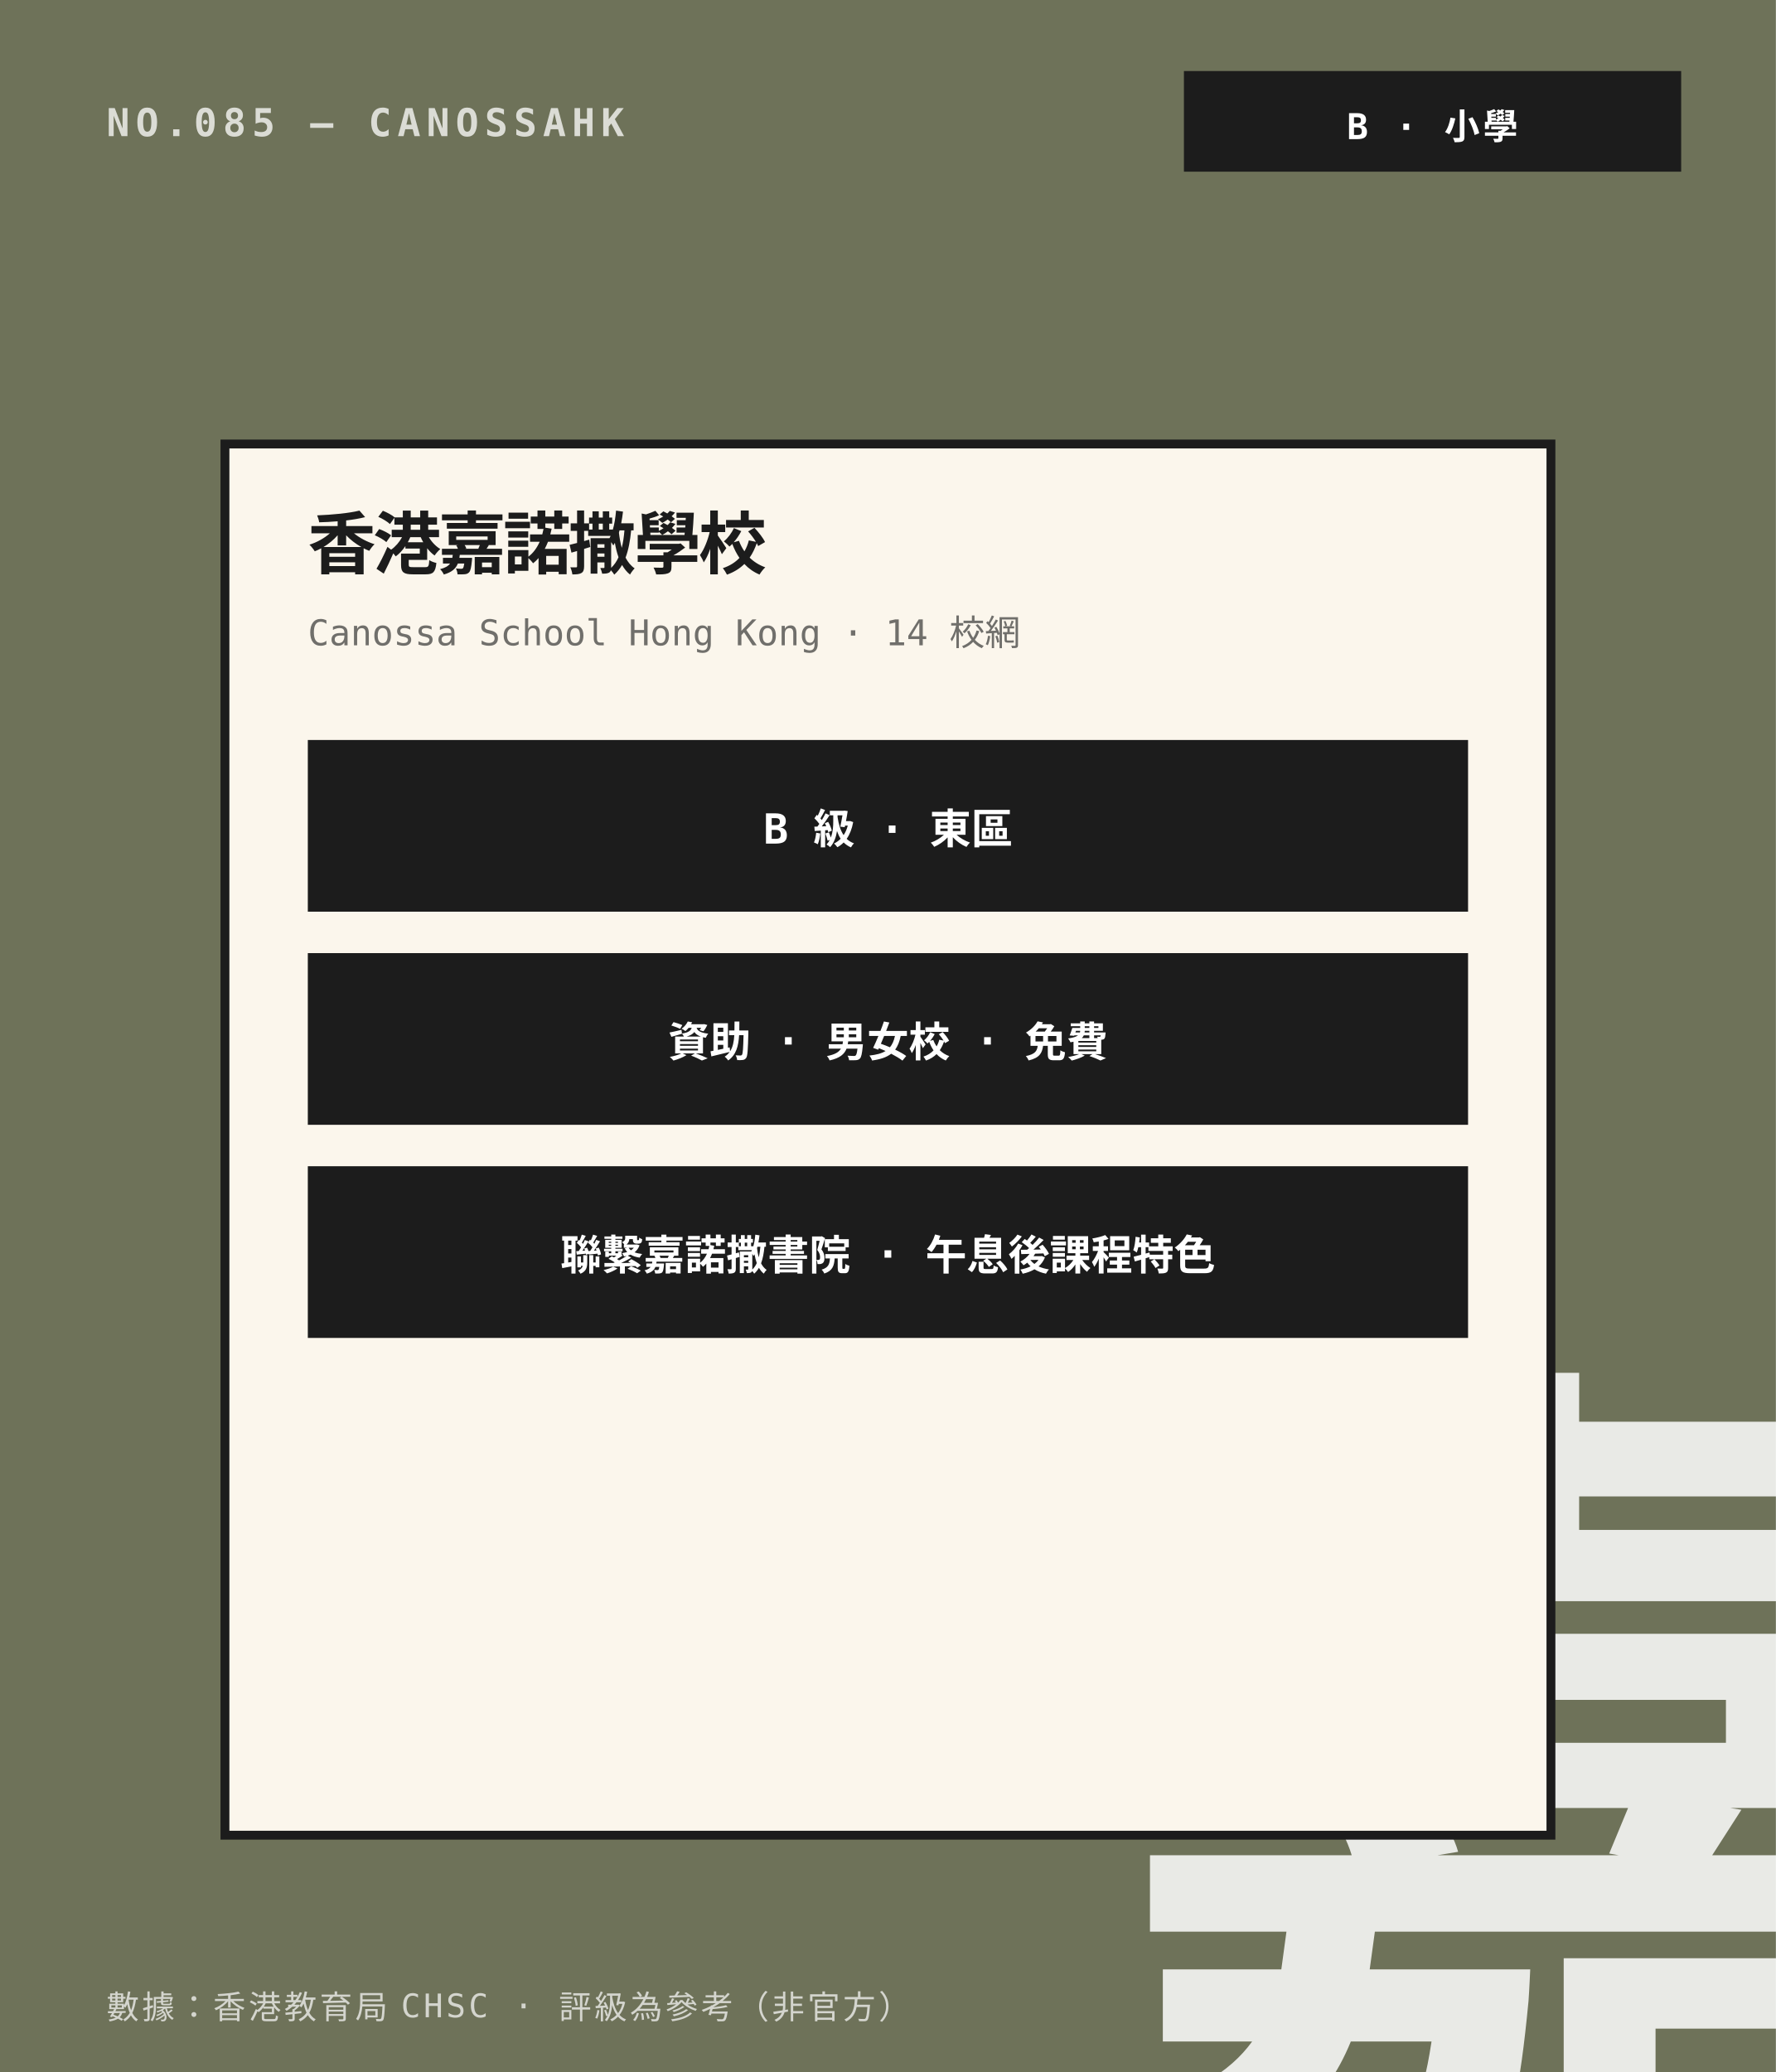
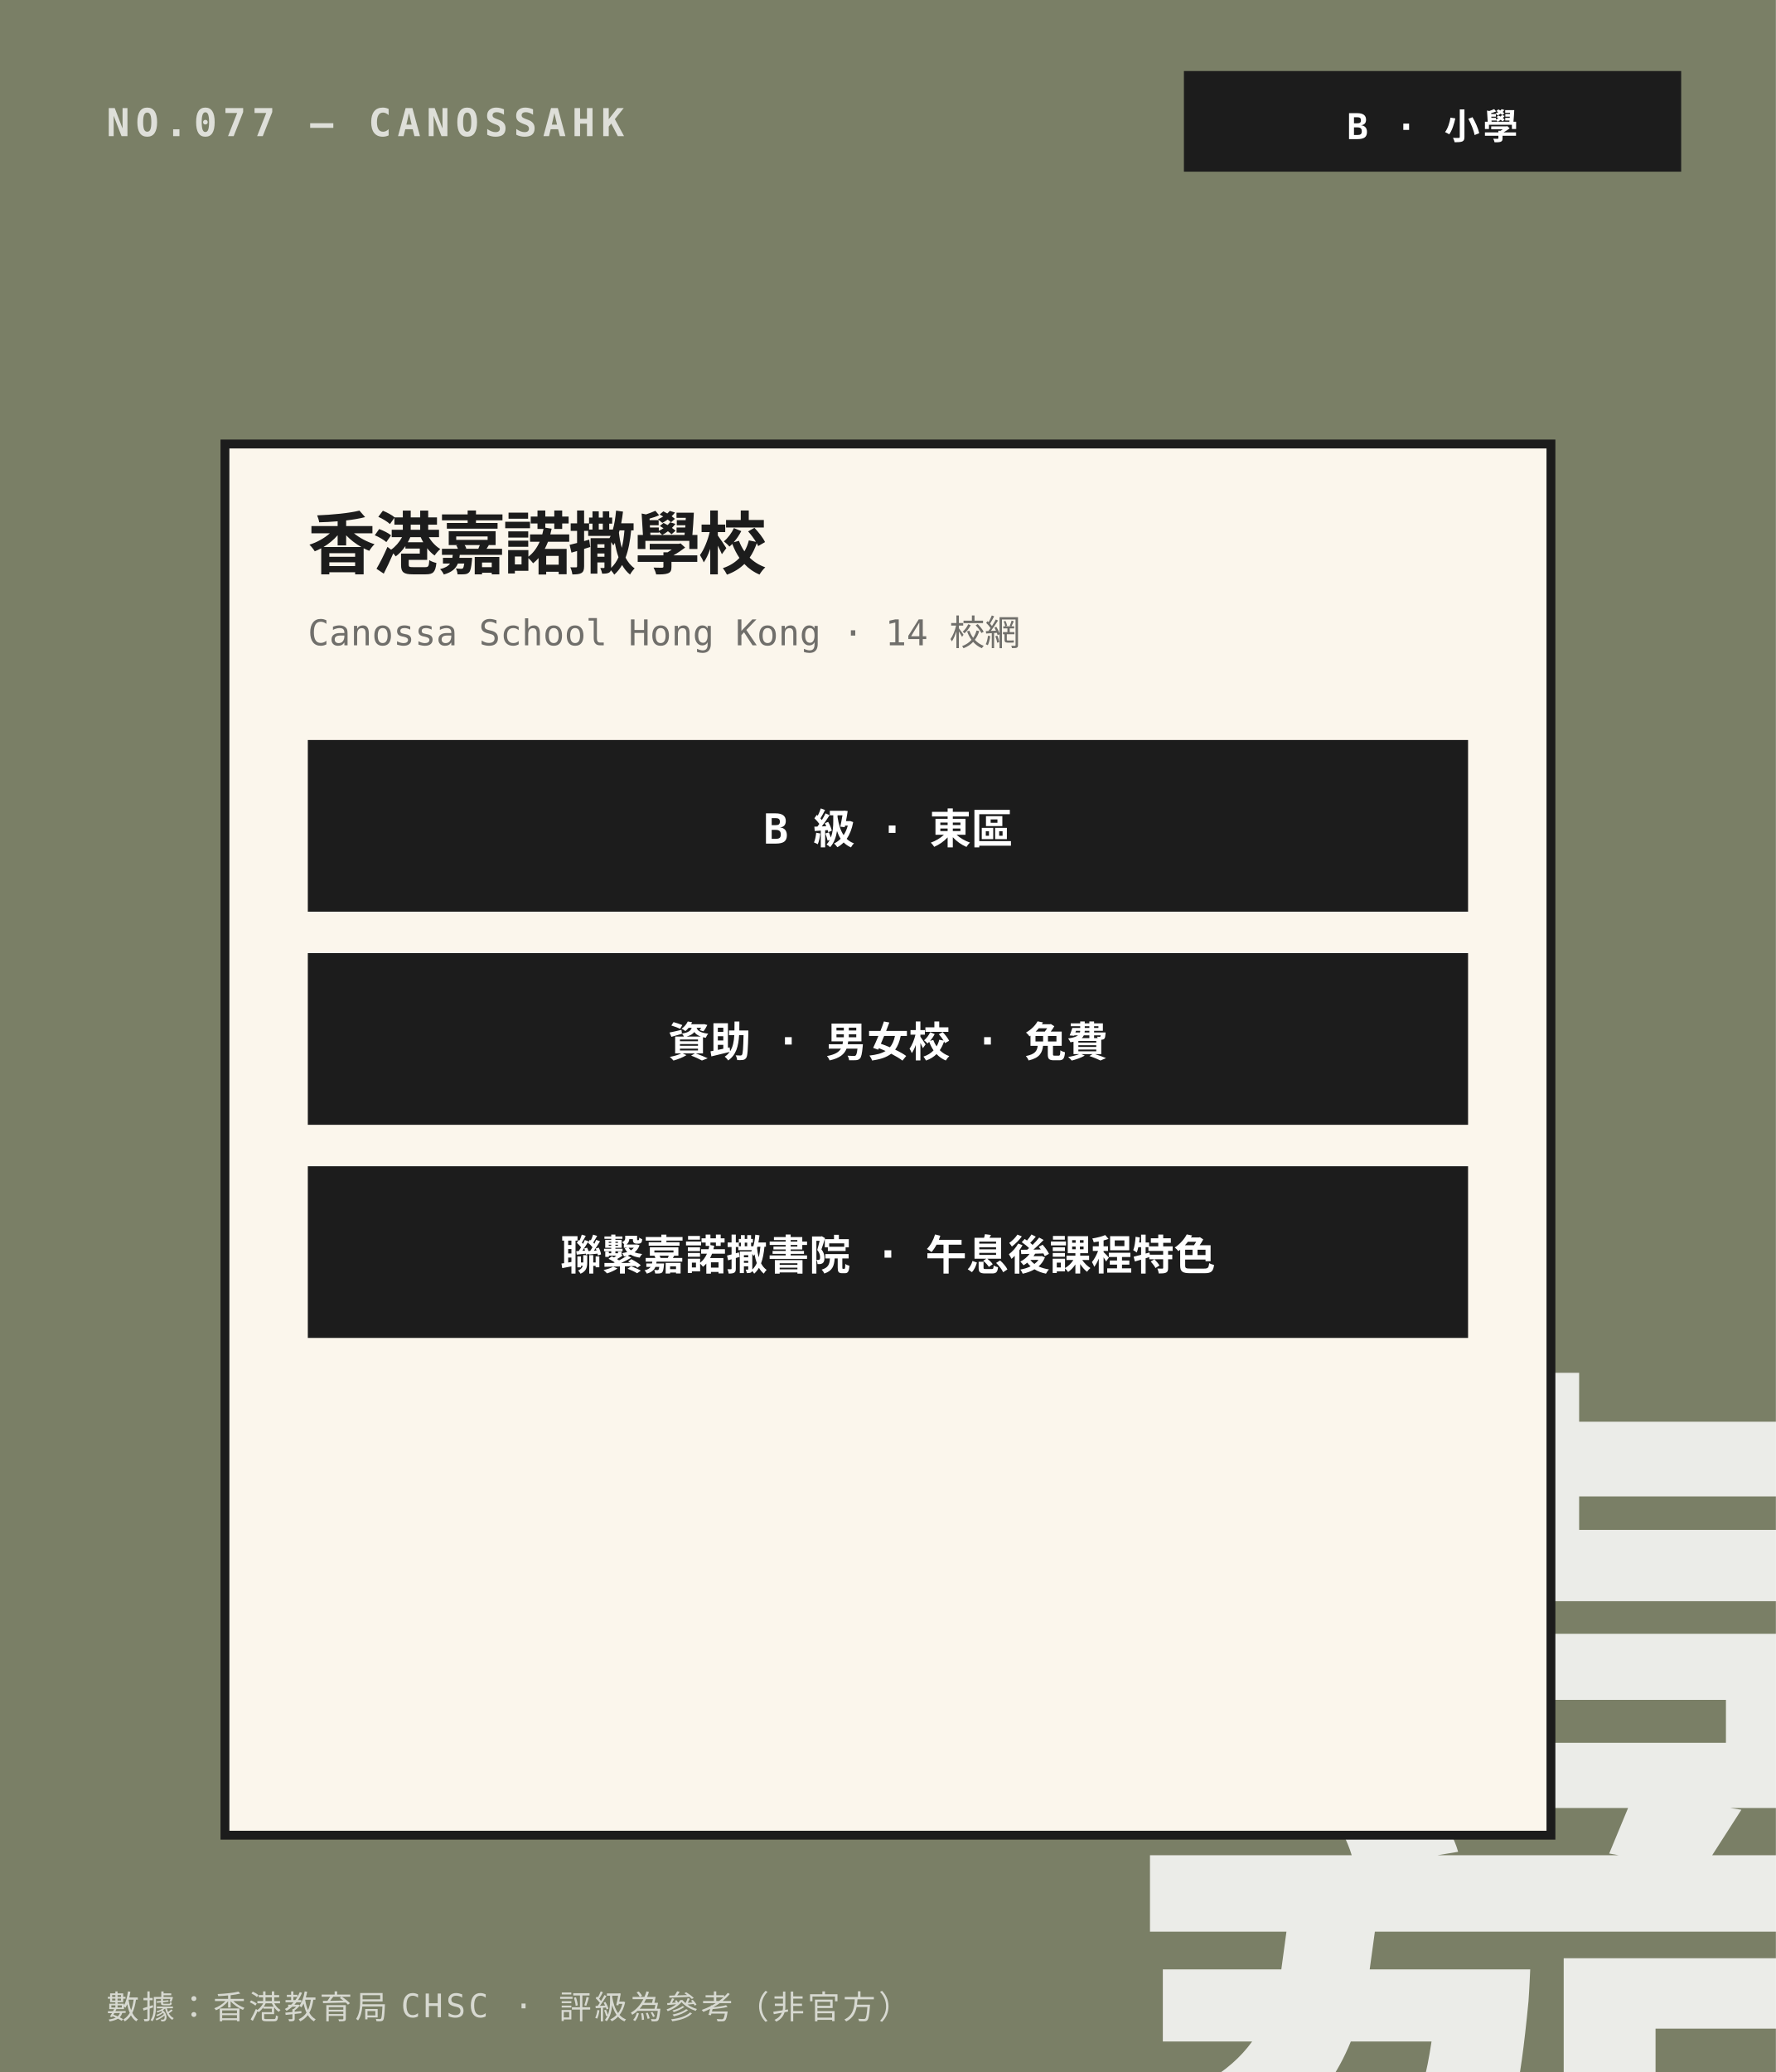
<svg xmlns="http://www.w3.org/2000/svg" width="600" height="700" viewBox="0 0 600 700">
-   <rect width="600" height="700" fill="#6E7259" />
+   <rect width="600" height="700" fill="#7A7F66" />
  <rect x="400" y="24" width="168" height="34" fill="#1C1C1C" />
  <text x="484" y="47" text-anchor="middle" font-family="ui-monospace, Menlo, monospace" font-size="12" font-weight="800" fill="#FFFFFF" letter-spacing="1">B · 小學</text>
  <text x="372" y="710" font-family="Georgia, 'Times New Roman', serif" font-size="290" font-weight="800" fill="rgba(255,255,255,.85)" letter-spacing="-16">嘉</text>
-   <text x="36" y="46" font-family="ui-monospace, Menlo, monospace" font-size="13" font-weight="600" fill="rgba(255,255,255,.75)" letter-spacing="2">NO.085 — CANOSSAHK</text>
+   <text x="36" y="46" font-family="ui-monospace, Menlo, monospace" font-size="13" font-weight="600" fill="rgba(255,255,255,.75)" letter-spacing="2">NO.077 — CANOSSAHK</text>
  <rect x="76" y="150" width="448" height="470" fill="#FBF6EC" stroke="#1C1C1C" stroke-width="3" />
  <text x="104" y="192" font-family="Georgia, 'Times New Roman', serif" font-size="23" font-weight="800" fill="#1C1C1C" letter-spacing="-1">香港嘉諾撒學校</text>
  <text x="104" y="218" font-family="ui-monospace, Menlo, monospace" font-size="12" fill="rgba(28,28,28,.62)">Canossa School Hong Kong · 14 校網</text>
  <rect x="104" y="250" width="392" height="58" fill="#1C1C1C" />
  <text x="300" y="285" text-anchor="middle" font-family="ui-monospace, Menlo, monospace" font-size="14" font-weight="800" fill="#FFFFFF">B 級 · 東區</text>
  <rect x="104" y="322" width="392" height="58" fill="#1C1C1C" />
  <text x="300" y="357" text-anchor="middle" font-family="ui-monospace, Menlo, monospace" font-size="14" font-weight="800" fill="#FFFFFF">資助 · 男女校 · 免費</text>
  <rect x="104" y="394" width="392" height="58" fill="#1C1C1C" />
  <text x="300" y="429" text-anchor="middle" font-family="ui-monospace, Menlo, monospace" font-size="14" font-weight="800" fill="#FFFFFF">聯繫嘉諾撒書院 · 午息後課程特色</text>
  <text x="36" y="682" font-family="ui-monospace, Menlo, monospace" font-size="11" fill="rgba(255,255,255,.7)" letter-spacing="1">數據：香港教育局 CHSC · 評級為參考（非官方）</text>
</svg>
